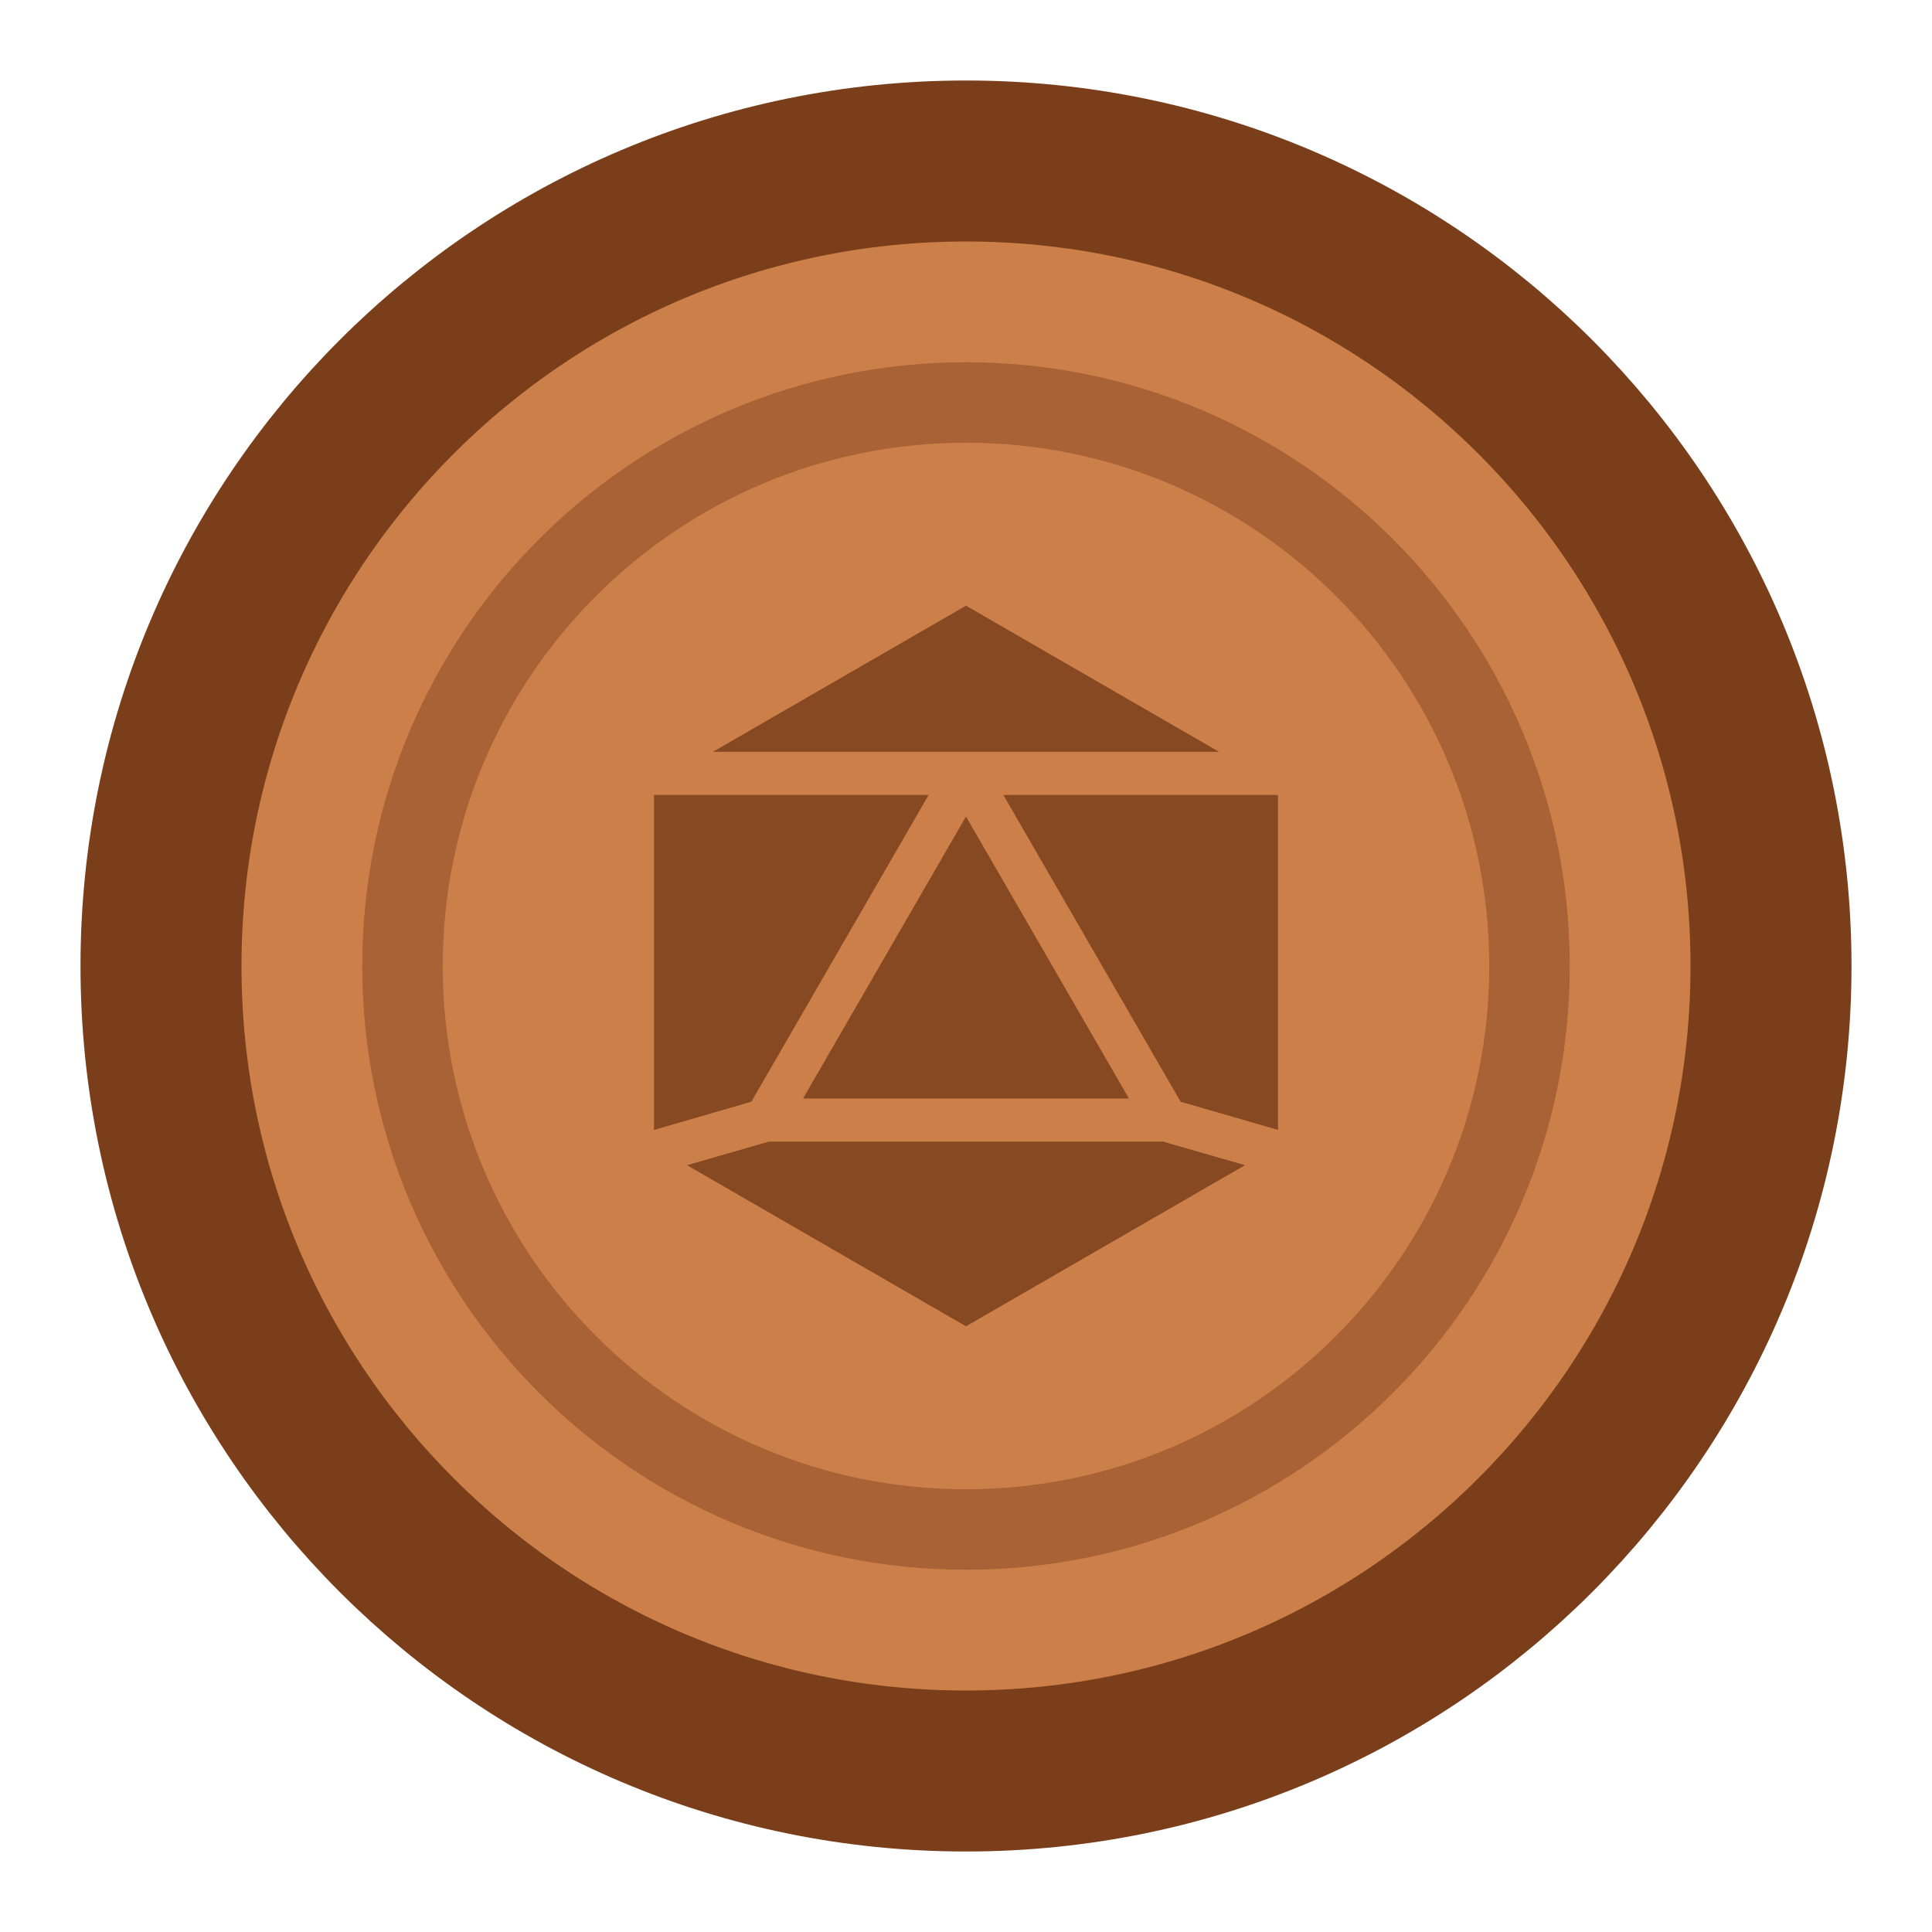
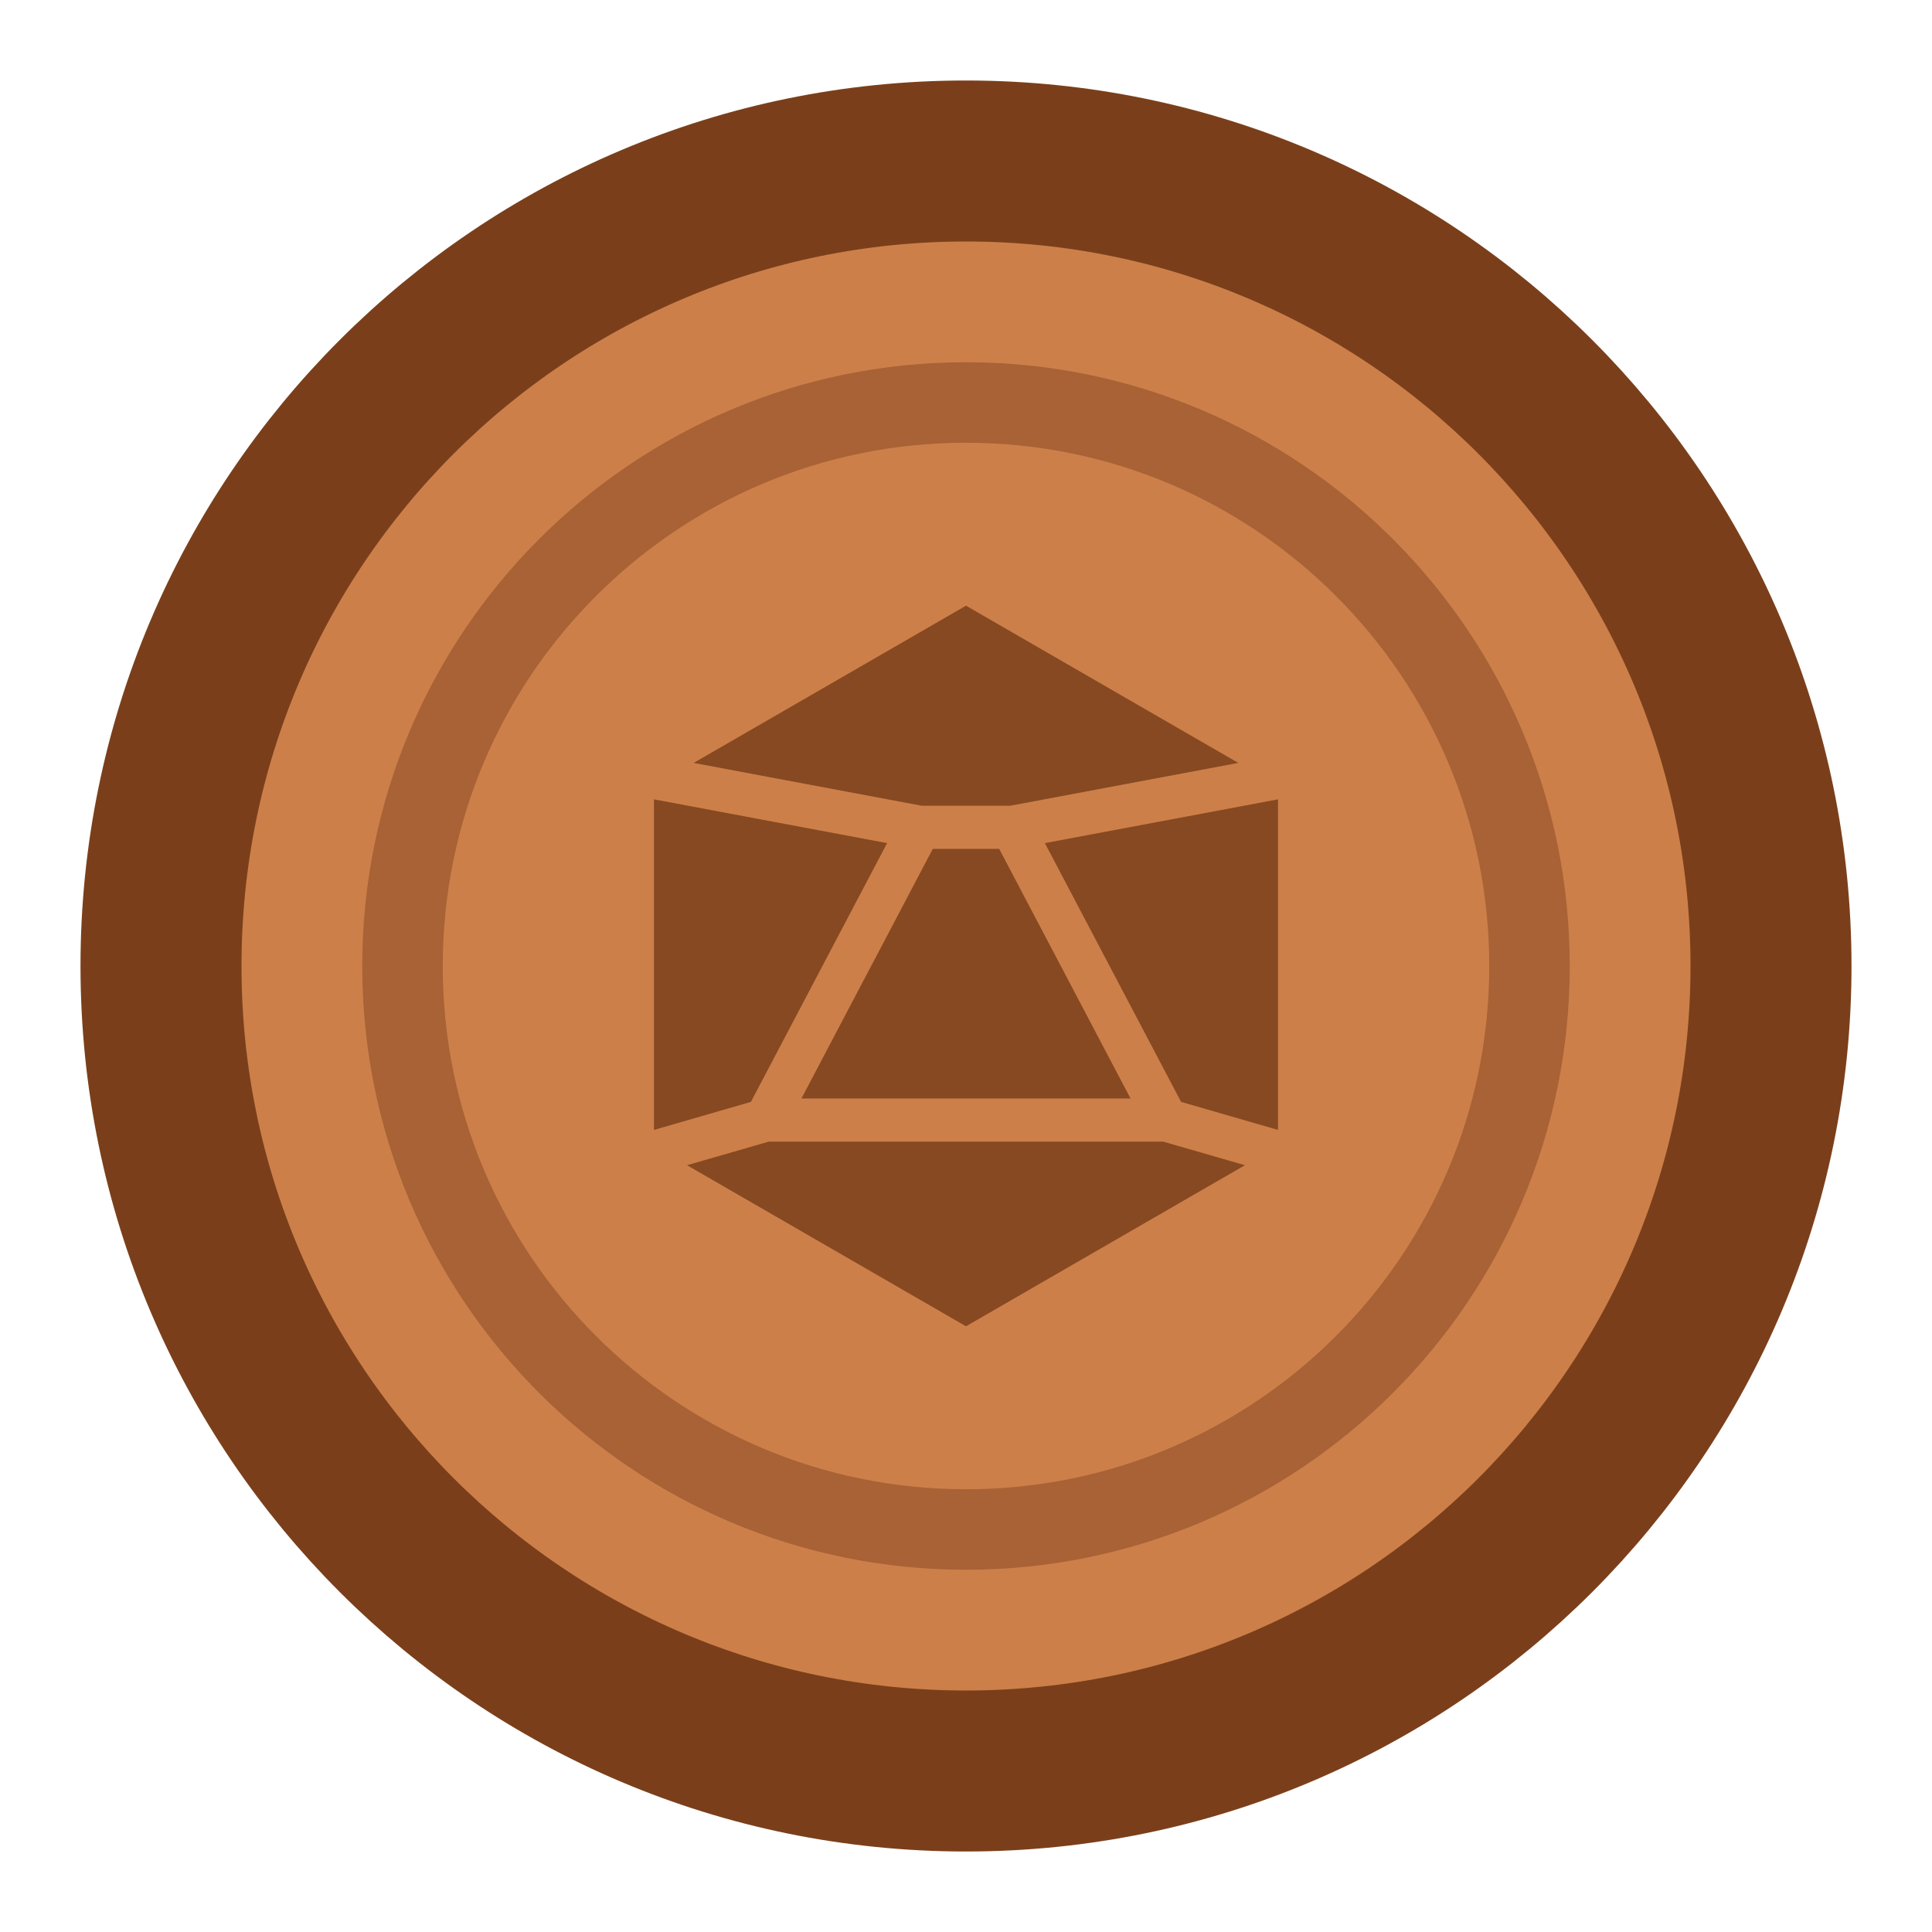
<svg xmlns="http://www.w3.org/2000/svg" width="24" height="24" viewBox="0 0 24 24">
  <circle cx="12" cy="12" r="10" fill="#cd7f4a" stroke="#7a3f1a" stroke-width="2" />
  <circle cx="12" cy="12" r="7" fill="none" stroke="#7a3f1a" stroke-width="1" opacity=".45" />
-   <path transform="translate(7.1 7.1) scale(0.00957)" fill="#7a3f1a" opacity=".85" d="M512.0 44.3L840.5 234.0L512.0 234.0L183.5 234.0ZM107.0 290.0L463.5 290.0L233.4 688.2L107.0 724.8ZM917.0 290.0L917.0 724.8L790.6 688.2L560.5 290.0ZM149.9 770.6L256.0 740.0L768.0 740.0L874.1 770.6L512.0 979.7ZM512.0 318.0L723.5 684.0L300.5 684.0Z" />
+   <path transform="translate(7.1 7.1) scale(0.00957)" fill="#7a3f1a" opacity=".85" d="M158.5 248.4L512.0 44.3L865.5 248.4L569.4 304.0L454.6 304.0ZM107.0 295.7L409.6 352.5L232.8 688.4L107.0 724.8ZM917.0 295.7L917.0 724.8L791.2 688.4L614.4 352.5ZM149.9 770.6L256.0 740.0L768.0 740.0L874.1 770.6L512.0 979.7ZM468.9 360.0L555.1 360.0L725.6 684.0L298.4 684.0Z" />
</svg>
